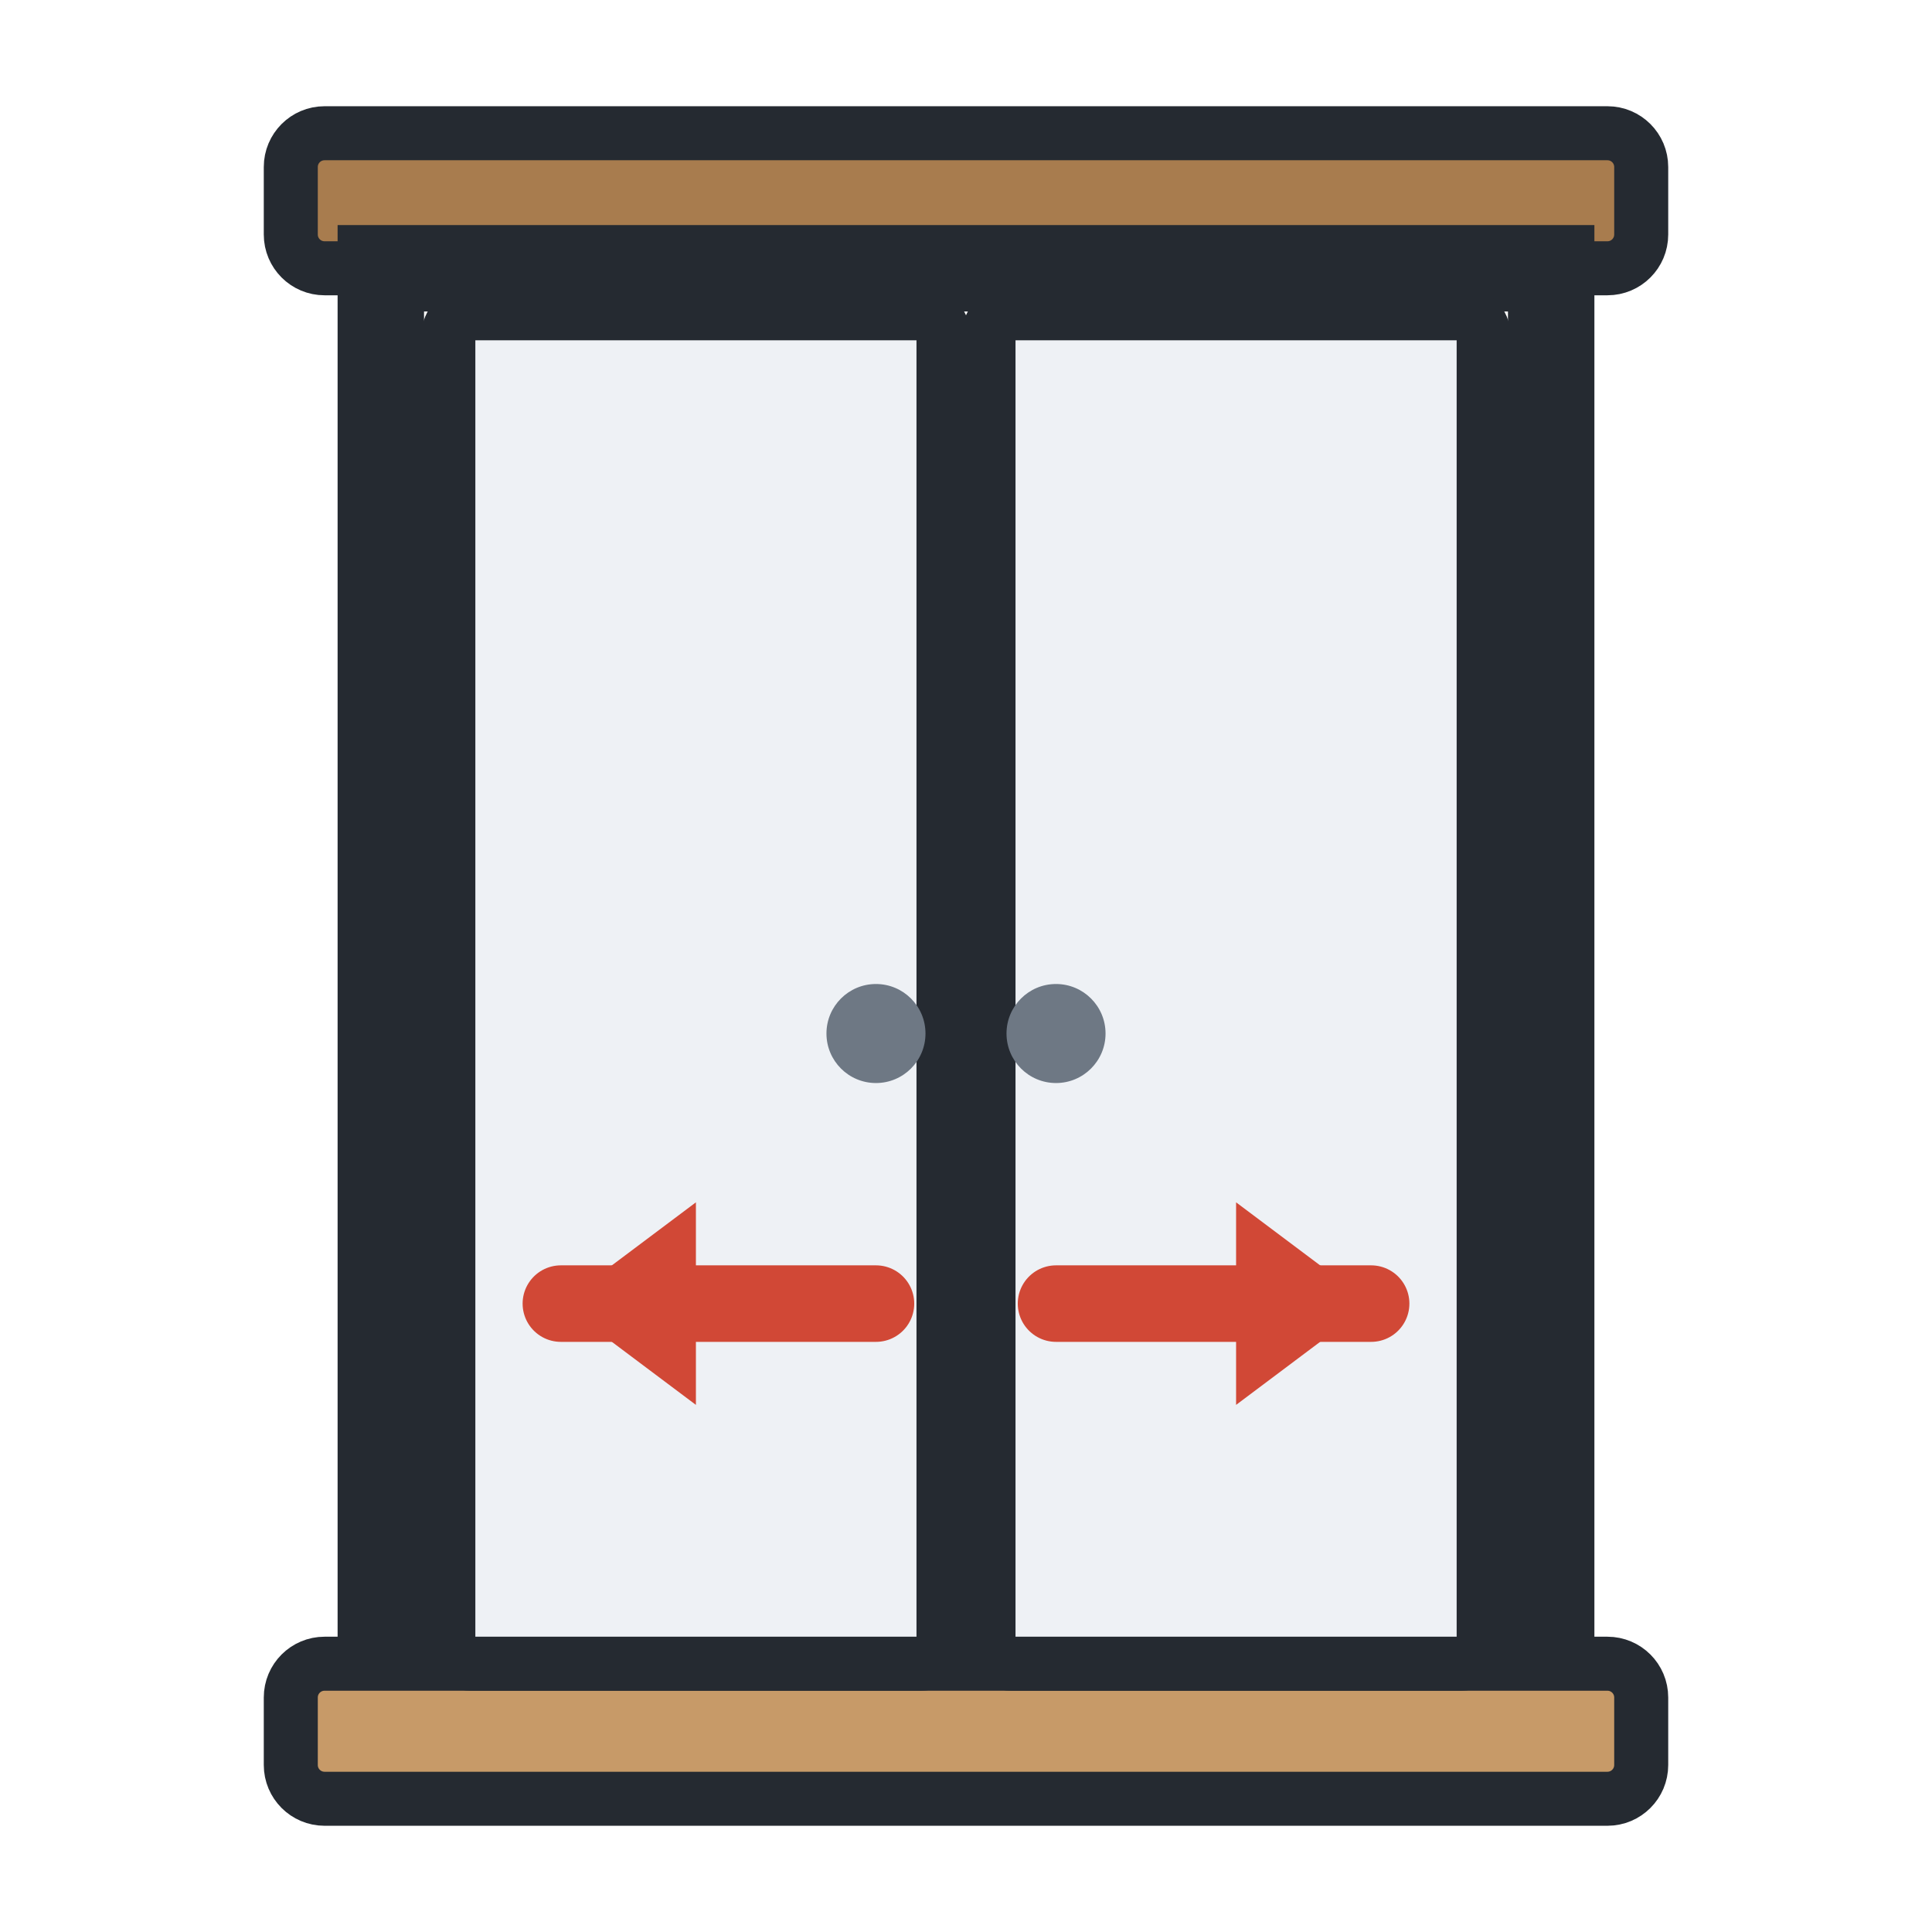
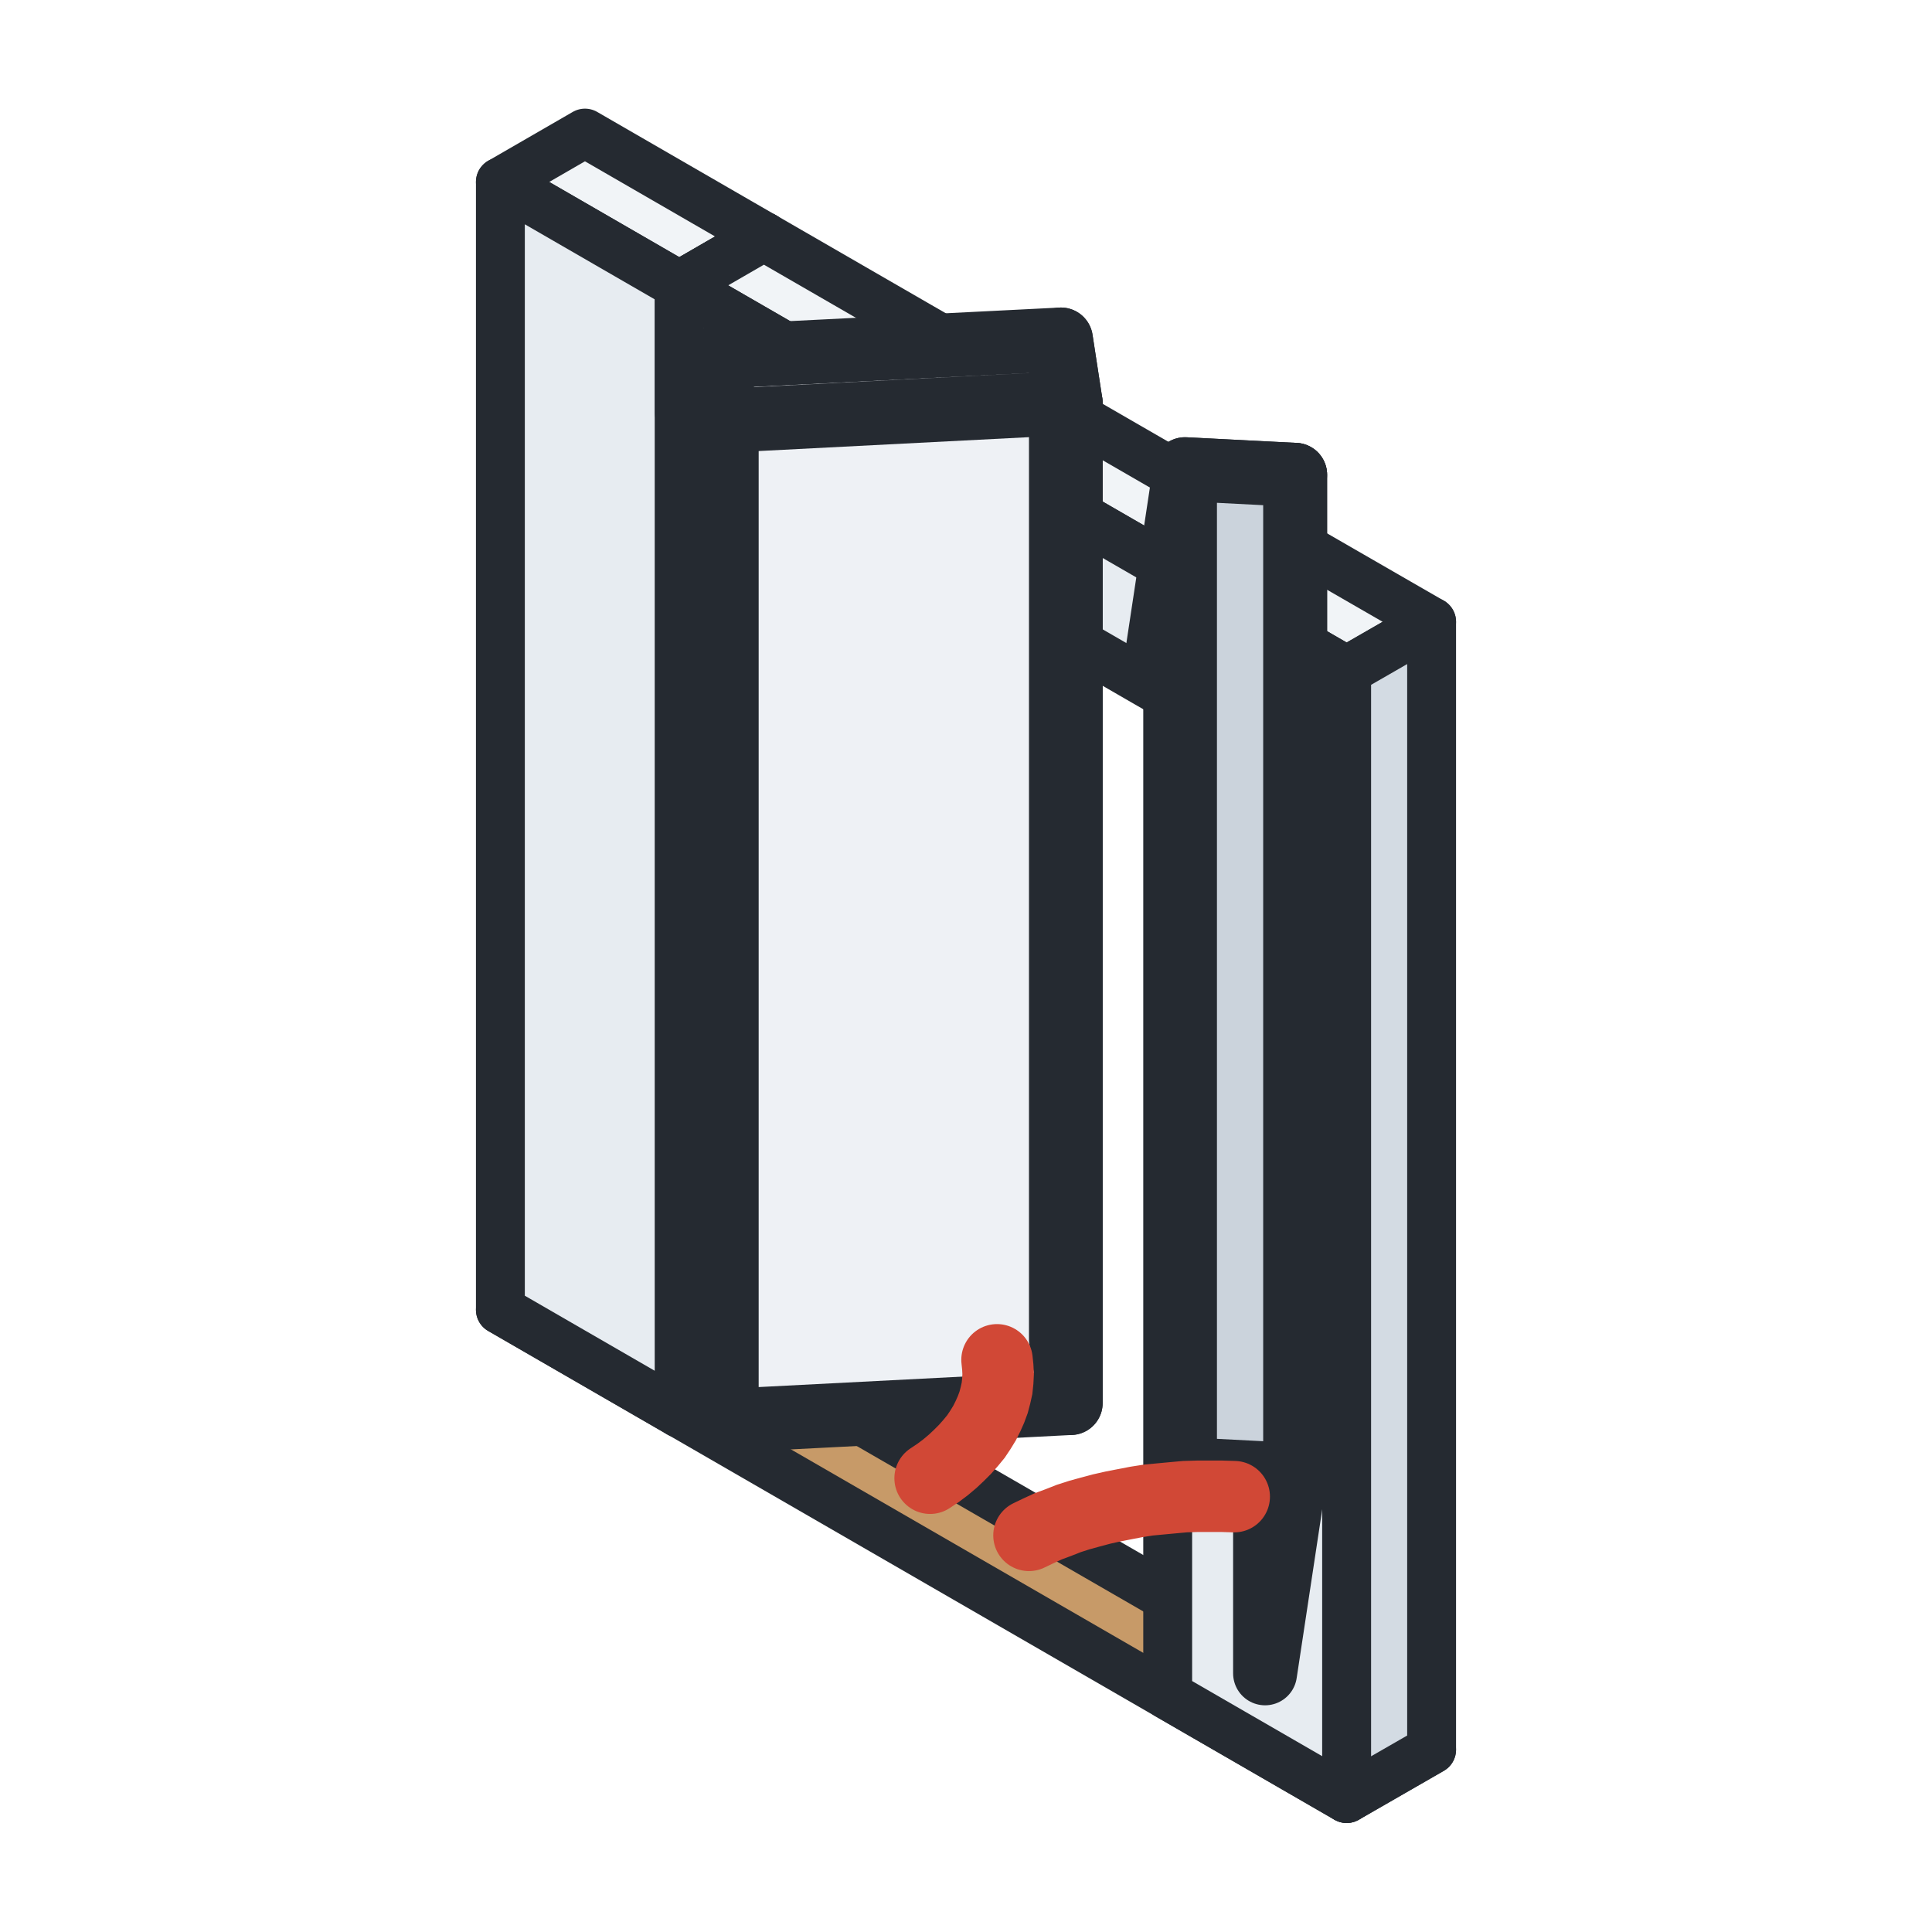
- <svg xmlns="http://www.w3.org/2000/svg" viewBox="-42.92 -43.92 85.84 85.84">
-   <rect x="-30" y="-38" width="60" height="6" rx="1.5" fill="#A87C4E" stroke="#252A31" stroke-width="2.4" />
-   <path d="M -26 32 L -26 -32 L 26 -32 L 26 32" fill="none" stroke="#252A31" stroke-width="3.84" stroke-linecap="square" />
-   <rect x="-30" y="30" width="60" height="6" rx="1.5" fill="#C79A68" stroke="#252A31" stroke-width="2.4" />
-   <rect x="-23" y="-30" width="22" height="60" rx="1" fill="#EEF1F5" stroke="#252A31" stroke-width="2.4" />
-   <circle cx="-4" cy="2" r="2.2" fill="#6E7884" />
-   <rect x="1" y="-30" width="22" height="60" rx="1" fill="#EEF1F5" stroke="#252A31" stroke-width="2.4" />
-   <circle cx="4" cy="2" r="2.2" fill="#6E7884" />
-   <path d="M -4 14 L -18 14" stroke="#D14836" stroke-width="3.4" stroke-linecap="round" />
-   <path d="M -18 14 L -12 9.5 L -12 18.5 Z" fill="#D14836" />
-   <path d="M 4 14 L 18 14" stroke="#D14836" stroke-width="3.4" stroke-linecap="round" />
-   <path d="M 18 14 L 12 9.5 L 12 18.5 Z" fill="#D14836" />
+ <svg xmlns="http://www.w3.org/2000/svg" viewBox="-15.56 -33.54 51.39 51.39">
+   <polygon points="0.00,0.00 22.52,13.00 20.26,14.30 -2.25,1.30" fill="#C79A68" stroke="#252A31" stroke-width="1.3" stroke-linejoin="round" />
+   <polygon points="-2.25,-28.70 2.51,-25.95 4.76,-27.25 0.00,-30.00" fill="#F1F4F7" stroke="#252A31" stroke-width="1.3" stroke-linejoin="round" />
+   <polygon points="-2.25,1.30 2.51,4.05 2.51,-25.95 -2.25,-28.70" fill="#E7ECF1" stroke="#252A31" stroke-width="1.3" stroke-linejoin="round" />
+   <polygon points="2.51,4.05 4.76,2.75 4.76,-27.25 2.51,-25.95" fill="#D3DBE3" stroke="#252A31" stroke-width="1.3" stroke-linejoin="round" />
+   <polygon points="15.50,-18.45 20.26,-15.70 22.52,-17.00 17.75,-19.75" fill="#F1F4F7" stroke="#252A31" stroke-width="1.3" stroke-linejoin="round" />
+   <polygon points="15.50,11.55 20.26,14.30 20.26,-15.70 15.50,-18.45" fill="#E7ECF1" stroke="#252A31" stroke-width="1.3" stroke-linejoin="round" />
+   <polygon points="20.26,14.30 22.52,13.00 22.52,-17.00 20.26,-15.70" fill="#D3DBE3" stroke="#252A31" stroke-width="1.3" stroke-linejoin="round" />
+   <polygon points="2.51,-25.95 15.50,-18.45 17.75,-19.75 4.76,-27.25" fill="#F1F4F7" stroke="#252A31" stroke-width="1.3" stroke-linejoin="round" />
+   <polygon points="2.51,-22.55 15.50,-15.05 15.50,-18.45 2.51,-25.95" fill="#E7ECF1" stroke="#252A31" stroke-width="1.3" stroke-linejoin="round" />
+   <polygon points="15.50,-15.05 17.75,-16.35 17.75,-19.75 15.50,-18.45" fill="#D3DBE3" stroke="#252A31" stroke-width="1.3" stroke-linejoin="round" />
+   <polygon points="3.77,-22.35 12.92,-22.82 12.66,-24.51 3.51,-24.05" fill="#EEF1F5" stroke="#252A31" stroke-width="1.7" stroke-linejoin="round" />
+   <polygon points="3.77,4.25 12.92,3.78 12.92,-22.82 3.77,-22.35" fill="#EEF1F5" stroke="#252A31" stroke-width="1.7" stroke-linejoin="round" />
+   <polygon points="12.92,3.78 12.66,2.09 12.66,-24.51 12.92,-22.82" fill="#CBD3DC" stroke="#252A31" stroke-width="1.7" stroke-linejoin="round" />
+   <polygon points="18.09,-15.63 18.89,-20.91 15.96,-21.06 15.16,-15.77" fill="#EEF1F5" stroke="#252A31" stroke-width="1.7" stroke-linejoin="round" />
+   <polygon points="18.09,10.97 18.89,5.69 18.89,-20.91 18.09,-15.63" fill="#EEF1F5" stroke="#252A31" stroke-width="1.7" stroke-linejoin="round" />
+   <polygon points="18.89,5.69 15.96,5.54 15.96,-21.06 18.89,-20.91" fill="#CBD3DC" stroke="#252A31" stroke-width="1.7" stroke-linejoin="round" />
+   <path d="M 10.96 2.63 L 10.98 2.82 L 10.99 3.01 L 10.98 3.20 L 10.96 3.39 L 10.92 3.57 L 10.87 3.76 L 10.80 3.95 L 10.72 4.13 L 10.63 4.31 L 10.52 4.49 L 10.40 4.67 L 10.26 4.84 L 10.11 5.01 L 9.95 5.17 L 9.78 5.33 L 9.59 5.49 L 9.39 5.64 L 9.18 5.78" fill="none" stroke="#D14836" stroke-width="1.9" stroke-linecap="round" />
+   <path d="M 9.18 5.78 L 9.48 4.79 L 10.77 5.19 Z" fill="#D14836" />
+   <path d="M 17.27 6.27 L 16.94 6.26 L 16.61 6.26 L 16.29 6.26 L 15.96 6.27 L 15.63 6.30 L 15.31 6.33 L 14.99 6.36 L 14.67 6.41 L 14.36 6.47 L 14.05 6.53 L 13.74 6.60 L 13.44 6.68 L 13.15 6.76 L 12.87 6.85 L 12.59 6.96 L 12.32 7.06 L 12.06 7.18 L 11.81 7.30" fill="none" stroke="#D14836" stroke-width="1.9" stroke-linecap="round" />
+   <path d="M 11.81 7.30 L 13.52 7.13 L 12.83 6.38 Z" fill="#D14836" />
</svg>
